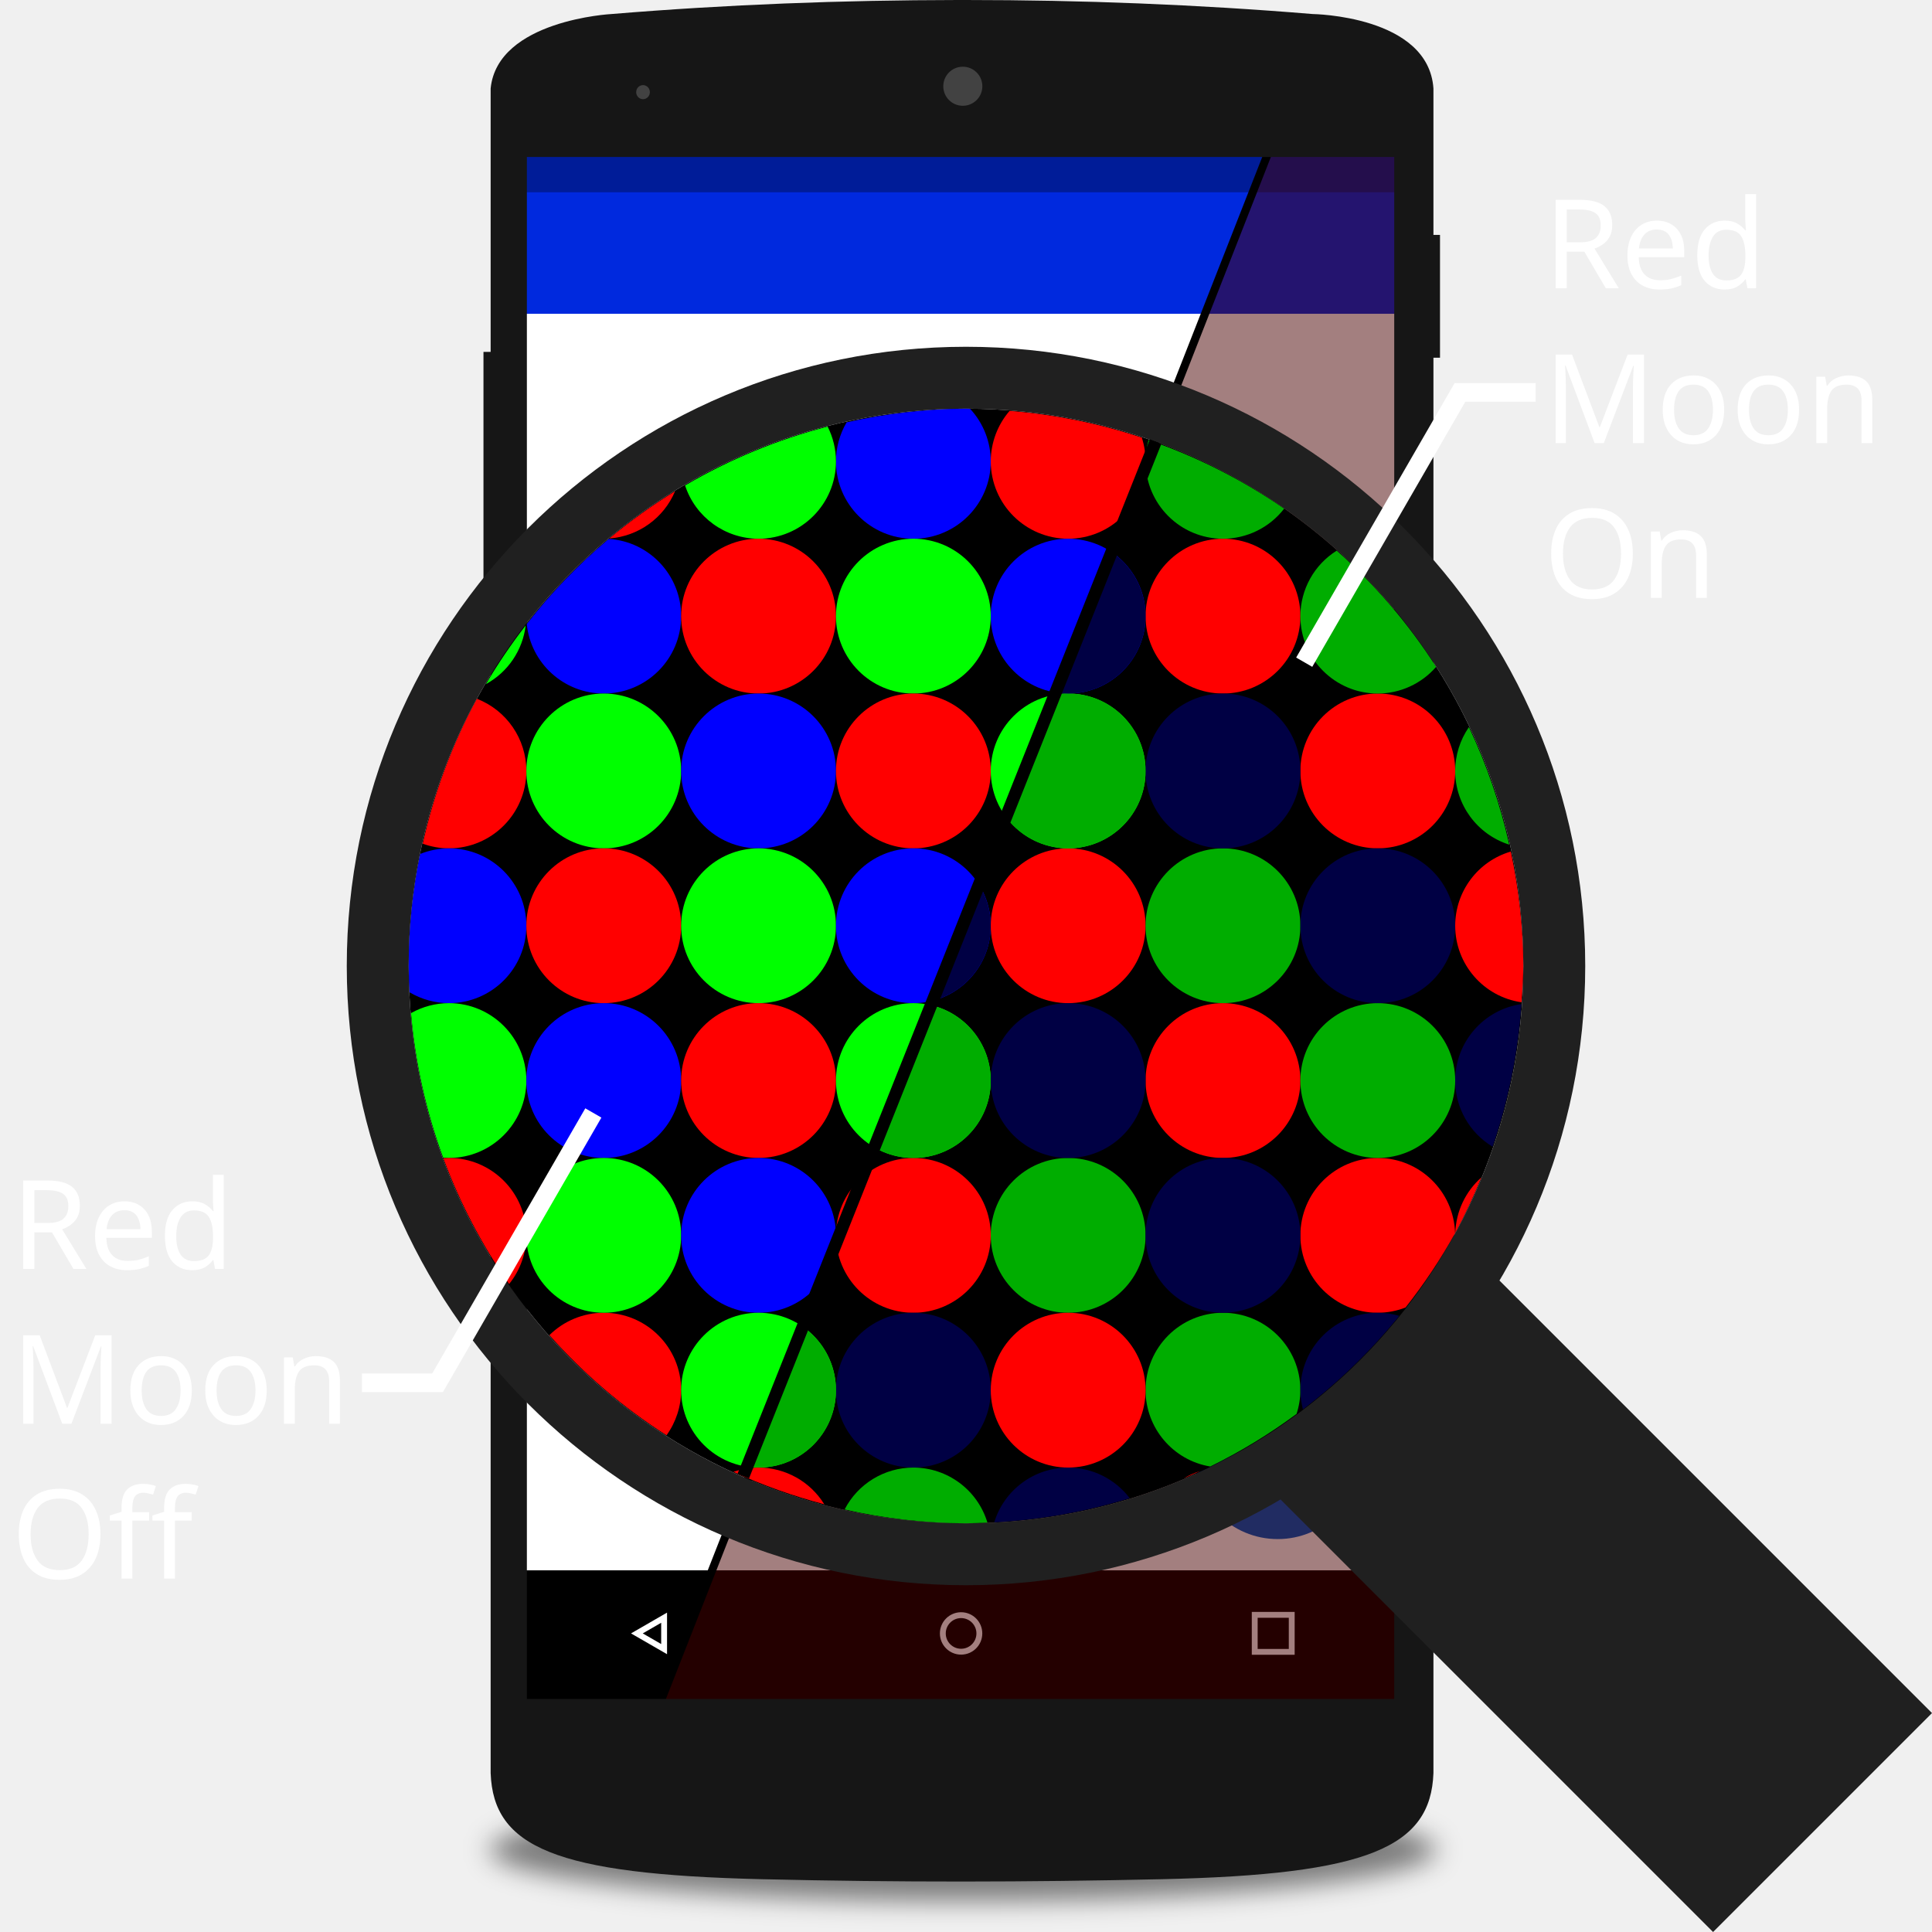
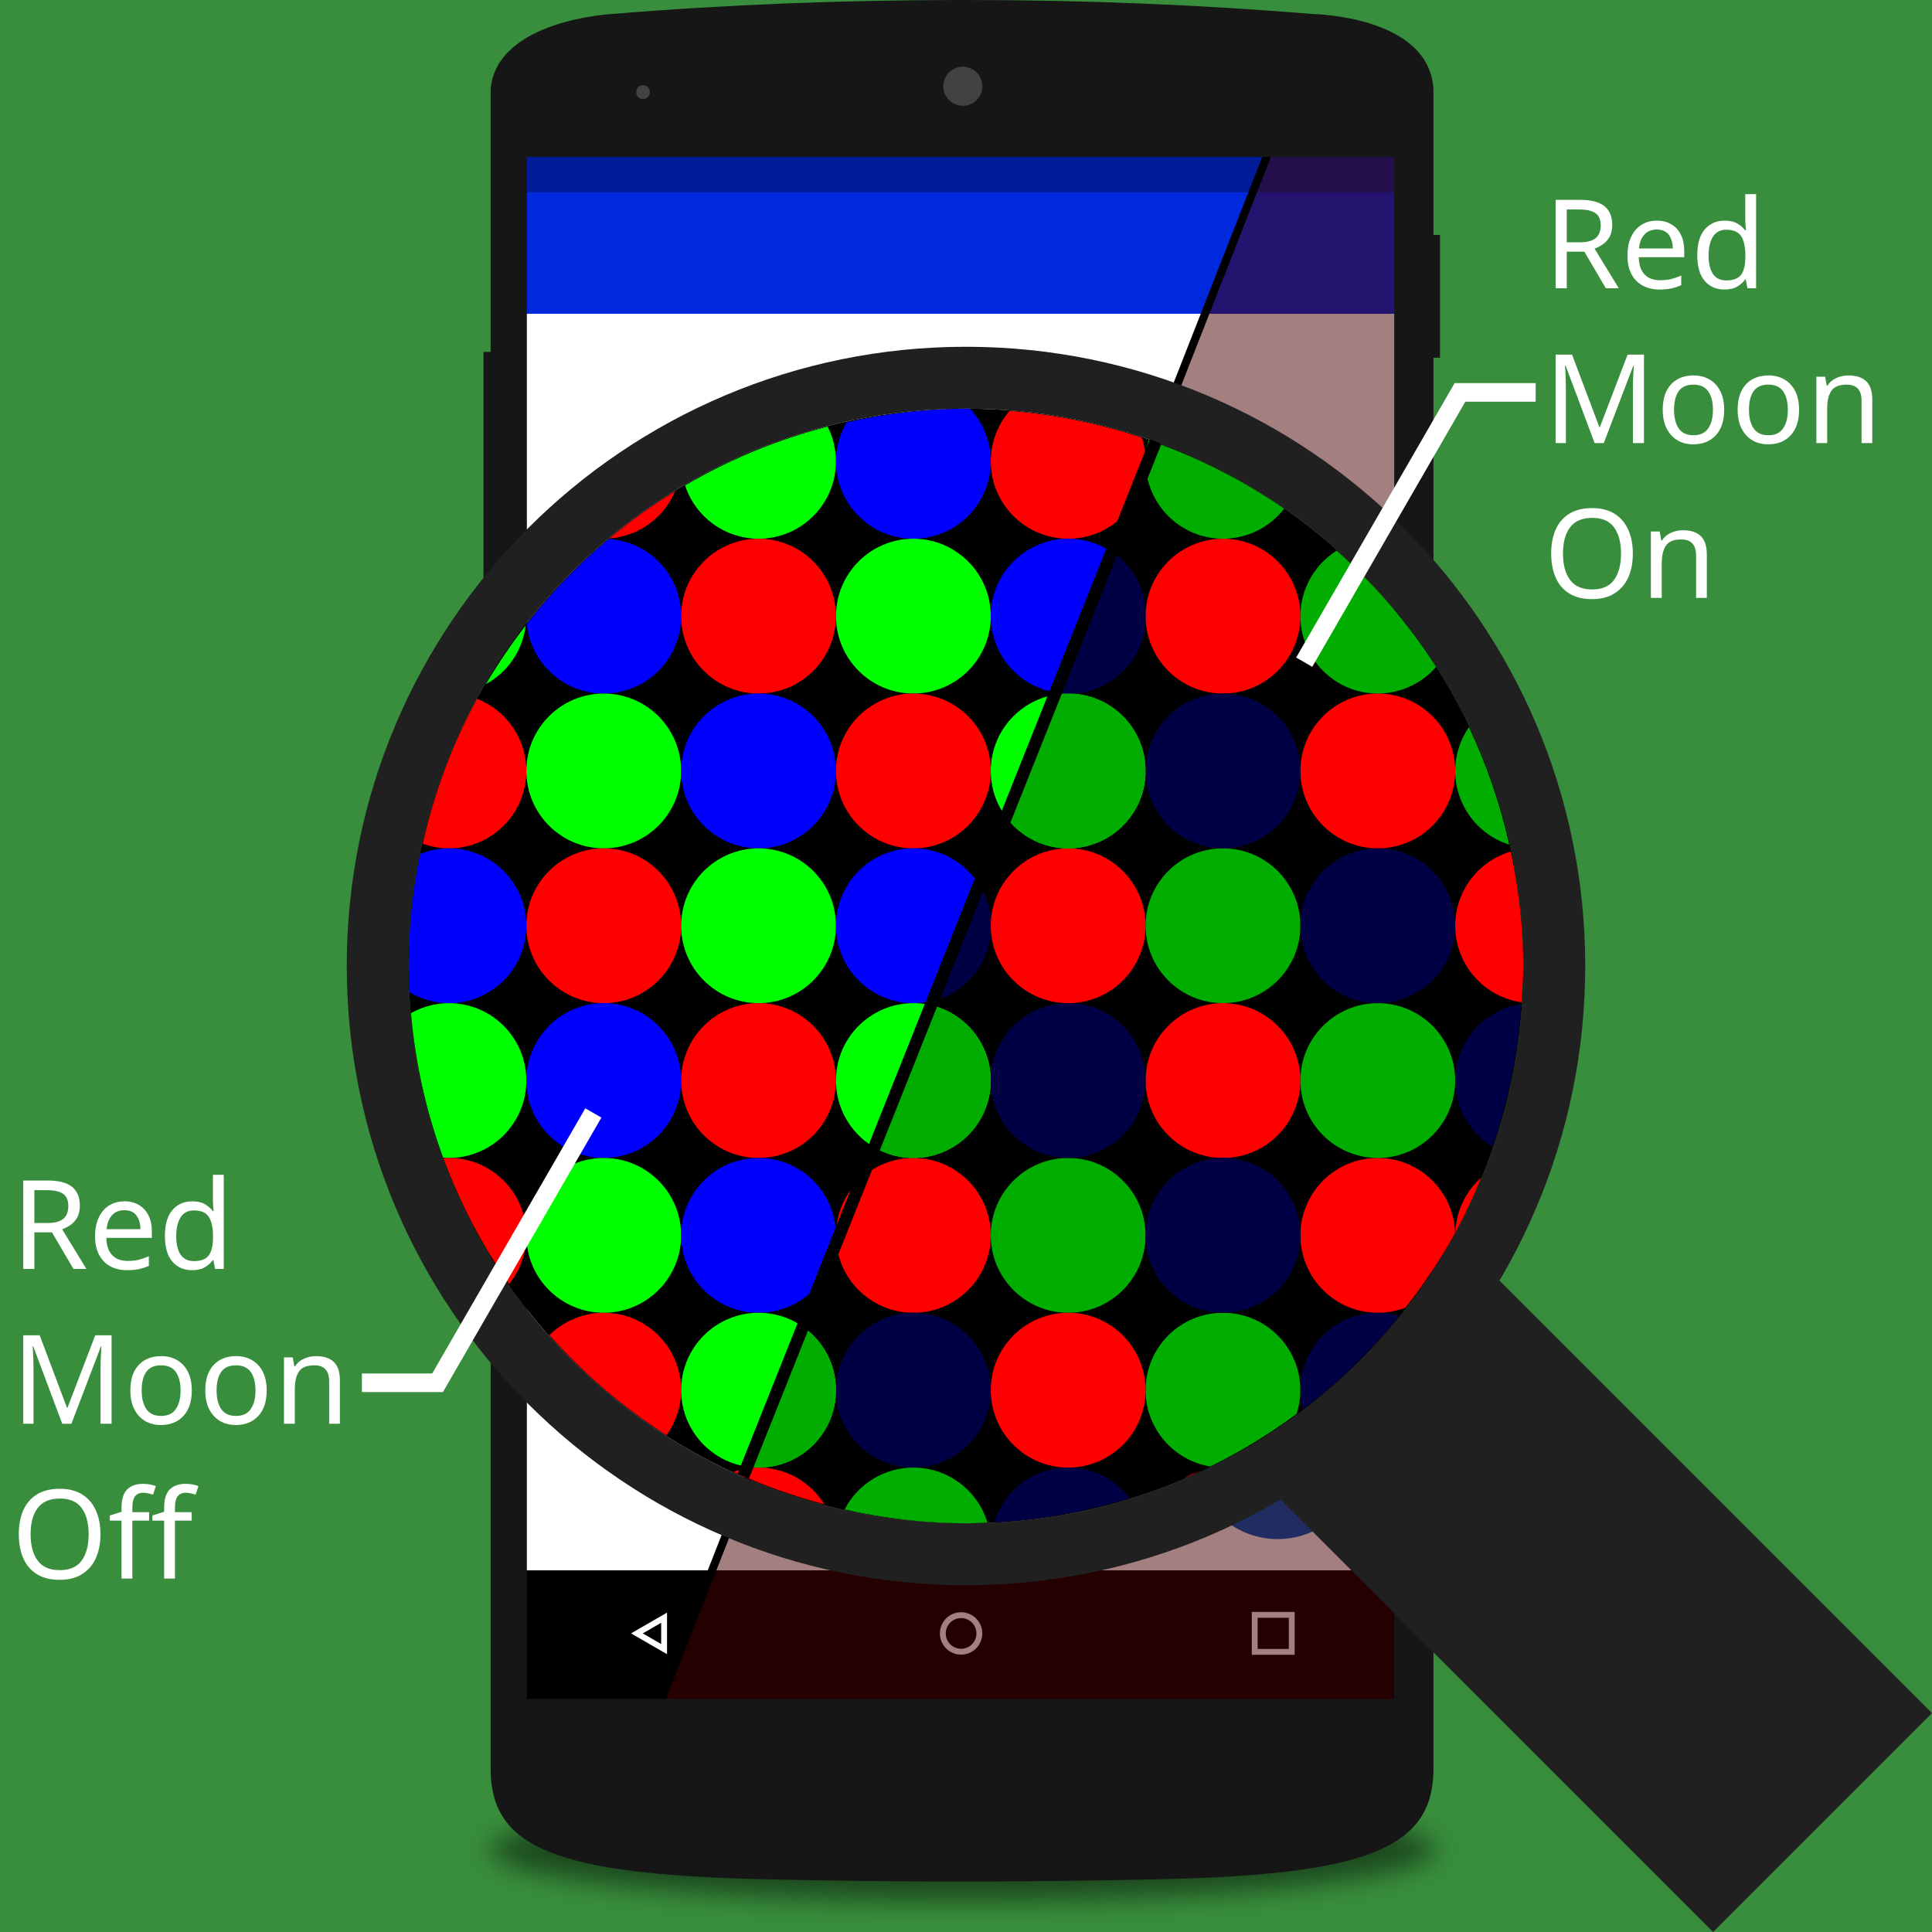
<svg xmlns="http://www.w3.org/2000/svg" width="312" height="312" viewBox="0 0 312 312" id="svg2" version="1.1">
  <defs id="defs4">
    <filter x="-0.033" y="-0.3" width="1.067" height="1.6" style="color-interpolation-filters:sRGB" id="filter4916">
      <feGaussianBlur stdDeviation="11.344" id="feGaussianBlur4918" />
    </filter>
  </defs>
  <g id="layer1" transform="translate(0,-740.3622)">
-     <rect style="opacity:1;fill:#ffeb3b;fill-opacity:1;fill-rule:nonzero;stroke:none;stroke-width:4;stroke-linecap:round;stroke-linejoin:round;stroke-miterlimit:4;stroke-dasharray:none;stroke-opacity:1" id="rect4330" width="312" height="312" x="-334.36" y="746.928" />
+     <rect style="opacity:1;fill:#388e3c;fill-opacity:1;fill-rule:nonzero;stroke:none;stroke-width:4;stroke-linecap:round;stroke-linejoin:round;stroke-miterlimit:4;stroke-dasharray:none;stroke-opacity:1" id="rect4330" width="312" height="312" x="0" y="740.362" />
    <g id="g4258" transform="matrix(0.985205,0,0,0.985205,-891.2614,-871.8582)">
      <path style="fill:none;fill-rule:evenodd;stroke:#6f6f6f;stroke-width:0.658;stroke-linecap:butt;stroke-linejoin:miter;stroke-miterlimit:4;stroke-dasharray:none;stroke-opacity:1" d="m 987.519,1707.799 148.191,0" id="path4316" />
      <rect style="opacity:1;fill:#ffffff;fill-opacity:1;fill-rule:nonzero;stroke:none;stroke-width:4;stroke-linecap:round;stroke-linejoin:round;stroke-miterlimit:4;stroke-dasharray:none;stroke-opacity:1" id="rect4306" width="147.062" height="270.053" x="987.895" y="1648.372" />
      <rect style="opacity:1;fill:#0029de;fill-opacity:1;fill-rule:nonzero;stroke:none;stroke-width:4;stroke-linecap:round;stroke-linejoin:round;stroke-miterlimit:4;stroke-dasharray:none;stroke-opacity:1" id="rect4308" width="145.558" height="28.961" x="989.4" y="1658.904" />
      <rect style="opacity:1;fill:#001c98;fill-opacity:1;fill-rule:nonzero;stroke:none;stroke-width:4;stroke-linecap:round;stroke-linejoin:round;stroke-miterlimit:4;stroke-dasharray:none;stroke-opacity:1" id="rect4310" width="146.686" height="12.052" x="989.4" y="1655.895" />
      <g transform="matrix(0.02768756,0,0,0.00579612,983.6019,1899.532)" id="layer2">
        <rect style="opacity:1;fill:#000000;fill-opacity:1;fill-rule:nonzero;stroke:none;stroke-width:4;stroke-linecap:round;stroke-linejoin:round;stroke-miterlimit:4;stroke-dasharray:none;stroke-opacity:1" id="rect4304" width="5462.905" height="3900.639" x="111.846" y="-983.285" />
      </g>
      <g transform="matrix(0.1316415,0,0,0.1316415,662.5849,1737.03)" id="layer3">
        <g transform="matrix(1.2171,0,0,1.2171,-664.96,-286.11)" id="g6543">
          <circle style="fill:none;stroke:#ffffff;stroke-width:6;stroke-linecap:round" r="18.688" cy="1278.3" cx="3040.4" id="path6537" />
          <path d="m 2736.567,1294.349 -27.847,-16.078 27.847,-16.078 z" style="fill:none;stroke:#ffffff;stroke-width:6;stroke-linecap:round" id="path6539" />
          <rect x="3340.8" y="1259.3" width="37.857" height="37.857" style="fill:none;stroke:#ffffff;stroke-width:6;stroke-linecap:round" id="rect6541" />
        </g>
      </g>
      <path style="fill:#480000;fill-opacity:0.5;fill-rule:evenodd;stroke:#000000;stroke-width:1.316;stroke-linecap:butt;stroke-linejoin:miter;stroke-miterlimit:4;stroke-dasharray:none;stroke-dashoffset:0;stroke-opacity:1" d="m 1114.271,1657.023 -107.57,274.19 129.761,-4.137 -0.376,-273.062 z" id="path4351" />
      <g transform="matrix(0.1316415,0,0,0.1316415,673.9139,1738.144)" id="layer1-6">
        <g id="g6446" />
        <g transform="translate(1430.4,0)" id="g6488">
          <ellipse cx="-2184.7" cy="-336.64" transform="matrix(1.4427,0,0,1.4092,4673.2,2005.1)" ry="45.375" rx="408.37" style="fill:#000000;fill-opacity:0.486;filter:url(#filter4916)" id="ellipse6490" />
          <path style="fill:#161616" d="m 1514.9,-772.65 c -143.77,0.186 -287.4,5.583 -431.16,17.471 0,0 -141.94,7.397 -150.48,92.64 l 0,241.52 0,1856.2 c 3.401,91.869 79.595,126 337.77,132.09 170.77,4.026 331.14,3.713 497.86,0 258.19,-5.75 334.91,-40.215 338.31,-132.09 l 0,-1856.2 0,-241.52 c -6.272,-90.854 -150.48,-92.64 -150.48,-92.64 -143.77,-11.887 -287.91,-17.471 -431.69,-17.471 z m -536.52,195.48 1080,0 0,1920 -1080,0 z" id="path6492" />
          <ellipse cx="1123" cy="-657.9" ry="8.772" rx="8.518" style="color:#000000;fill:#ffffff;fill-opacity:0.188" id="ellipse6494" />
          <ellipse cx="1521.2" cy="-665.26" ry="24.328" rx="24.329" style="color:#000000;fill:#ffffff;fill-opacity:0.188" id="ellipse6496" />
          <rect x="2104.1" y="-480.16" width="11.274" height="152.93" style="fill:#161616" id="rect6498" />
          <rect x="924.33" y="-334.48" width="13.603" height="370.25" style="fill:#161616" id="rect6500" />
        </g>
      </g>
      <circle style="opacity:1;fill:#212c62;fill-opacity:1;fill-rule:nonzero;stroke:none;stroke-width:4;stroke-linecap:round;stroke-linejoin:round;stroke-miterlimit:4;stroke-dasharray:none;stroke-opacity:1" id="path4312" cx="1114.083" cy="1874.984" r="13.728" />
    </g>
    <text xml:space="preserve" style="font-style:normal;font-weight:normal;font-size:40px;line-height:125%;font-family:Sans;letter-spacing:0px;word-spacing:0px;fill:#000000;fill-opacity:1;stroke:none;stroke-width:1px;stroke-linecap:butt;stroke-linejoin:miter;stroke-opacity:1" x="249.283" y="786.916" id="text4332">
      <tspan x="249.283" y="786.916" id="tspan4338" style="font-size:20px;fill:#ffffff">Red</tspan>
      <tspan x="249.283" y="811.916" style="font-size:20px;fill:#ffffff" id="tspan4400">Moon</tspan>
      <tspan x="249.283" y="836.916" style="font-size:20px;fill:#ffffff" id="tspan4402">On</tspan>
    </text>
    <text xml:space="preserve" style="font-style:normal;font-weight:normal;font-size:40px;line-height:125%;font-family:Sans;letter-spacing:0px;word-spacing:0px;fill:#000000;fill-opacity:1;stroke:none;stroke-width:1px;stroke-linecap:butt;stroke-linejoin:miter;stroke-opacity:1" x="1.818" y="945.286" id="text4404">
      <tspan id="tspan4406" x="1.818" y="945.286" style="font-size:20px;fill:#ffffff;fill-opacity:1">Red</tspan>
      <tspan x="1.818" y="970.286" id="tspan4408" style="font-size:20px;fill:#ffffff;fill-opacity:1">Moon</tspan>
      <tspan x="1.818" y="995.286" id="tspan4410" style="font-size:20px;fill:#ffffff;fill-opacity:1">Off</tspan>
    </text>
    <circle style="opacity:1;fill:none;fill-opacity:1;fill-rule:nonzero;stroke:#202020;stroke-width:10;stroke-linecap:round;stroke-linejoin:round;stroke-miterlimit:4;stroke-dasharray:none;stroke-opacity:1" id="path5092" cx="156" cy="896.362" r="95" />
    <path style="opacity:1;fill:#202020;fill-opacity:1;fill-rule:nonzero;stroke:none;stroke-width:3;stroke-linecap:round;stroke-linejoin:round;stroke-miterlimit:4;stroke-dasharray:none;stroke-dashoffset:0;stroke-opacity:1" d="M 223.611,188.256 188.256,223.611 276.645,312 312,276.645 Z" transform="translate(0,740.3622)" id="rect5864" />
    <circle style="opacity:1;fill:#000000;fill-opacity:1;fill-rule:nonzero;stroke:none;stroke-width:10;stroke-linecap:round;stroke-linejoin:round;stroke-miterlimit:4;stroke-dasharray:none;stroke-opacity:1" id="path5092-5" cx="156" cy="896.362" r="90" />
    <path style="opacity:1;fill:#0000ff;fill-opacity:1;fill-rule:nonzero;stroke:none;stroke-width:10;stroke-linecap:round;stroke-linejoin:round;stroke-miterlimit:4;stroke-dasharray:none;stroke-opacity:1" d="m 156,806.362 a 90,90 0 0 0 -19.279,2.203 12.5,12.5 0 0 0 -1.721,6.297 12.5,12.5 0 0 0 12.5,12.5 12.5,12.5 0 0 0 12.5,-12.5 12.5,12.5 0 0 0 -3.324,-8.467 A 90,90 0 0 0 156,806.362 Z" id="path5516" />
    <path style="opacity:1;fill:#ff0000;fill-opacity:1;fill-rule:nonzero;stroke:none;stroke-width:10;stroke-linecap:round;stroke-linejoin:round;stroke-miterlimit:4;stroke-dasharray:none;stroke-opacity:1" d="m 160,814.862 a 12.5,12.5 0 0 0 12.5,12.5 12.5,12.5 0 0 0 12.5,-12.5 12.5,12.5 0 0 0 -0.605,-3.824 90,90 0 0 0 -21.354,-4.324 A 12.5,12.5 0 0 0 160,814.862 Z" id="path5514" />
    <path style="opacity:1;fill:#00ff00;fill-opacity:1;fill-rule:nonzero;stroke:none;stroke-width:10;stroke-linecap:round;stroke-linejoin:round;stroke-miterlimit:4;stroke-dasharray:none;stroke-opacity:1" d="m 135,814.862 a 12.5,12.5 0 0 0 -1.344,-5.609 90,90 0 0 0 -23.023,9.506 12.5,12.5 0 0 0 11.867,8.604 12.5,12.5 0 0 0 12.5,-12.5 z" id="path5510" />
    <path style="opacity:1;fill:#ff0000;fill-opacity:1;fill-rule:nonzero;stroke:none;stroke-width:10;stroke-linecap:round;stroke-linejoin:round;stroke-miterlimit:4;stroke-dasharray:none;stroke-opacity:1" d="m 109.02,819.686 a 90,90 0 0 0 -10.621,7.631 12.5,12.5 0 0 0 10.621,-7.631 z" id="path5508" />
    <path style="opacity:1;fill:#0000ff;fill-opacity:1;fill-rule:nonzero;stroke:none;stroke-width:10;stroke-linecap:round;stroke-linejoin:round;stroke-miterlimit:4;stroke-dasharray:none;stroke-opacity:1" d="m 98.314,827.391 a 90,90 0 0 0 -13.248,13.75 12.5,12.5 0 0 0 12.434,11.221 12.5,12.5 0 0 0 12.5,-12.5 12.5,12.5 0 0 0 -11.686,-12.471 z" id="path5506" />
    <path style="opacity:1;fill:#00ff00;fill-opacity:1;fill-rule:nonzero;stroke:none;stroke-width:10;stroke-linecap:round;stroke-linejoin:round;stroke-miterlimit:4;stroke-dasharray:none;stroke-opacity:1" d="m 84.893,841.37 a 90,90 0 0 0 -6.422,9.473 12.5,12.5 0 0 0 6.422,-9.473 z" id="path5502" />
    <path style="opacity:1;fill:#ff0000;fill-opacity:1;fill-rule:nonzero;stroke:none;stroke-width:10;stroke-linecap:round;stroke-linejoin:round;stroke-miterlimit:4;stroke-dasharray:none;stroke-opacity:1" d="m 77.021,853.21 a 90,90 0 0 0 -8.75,23.402 12.5,12.5 0 0 0 4.229,0.75 12.5,12.5 0 0 0 12.5,-12.5 12.5,12.5 0 0 0 -7.979,-11.652 z" id="path5500" />
    <path style="opacity:1;fill:#0000ff;fill-opacity:1;fill-rule:nonzero;stroke:none;stroke-width:10;stroke-linecap:round;stroke-linejoin:round;stroke-miterlimit:4;stroke-dasharray:none;stroke-opacity:1" d="m 72.5,877.362 a 12.5,12.5 0 0 0 -4.65,0.908 A 90,90 0 0 0 66,896.362 a 90,90 0 0 0 0.15,4.25 12.5,12.5 0 0 0 6.35,1.75 12.5,12.5 0 0 0 12.5,-12.5 12.5,12.5 0 0 0 -12.5,-12.5 z" id="path5498" />
    <path style="opacity:1;fill:#00ff00;fill-opacity:1;fill-rule:nonzero;stroke:none;stroke-width:10;stroke-linecap:round;stroke-linejoin:round;stroke-miterlimit:4;stroke-dasharray:none;stroke-opacity:1" d="m 72.5,902.362 a 12.5,12.5 0 0 0 -6.125,1.611 90,90 0 0 0 5.193,23.352 12.5,12.5 0 0 0 0.932,0.037 12.5,12.5 0 0 0 12.5,-12.5 12.5,12.5 0 0 0 -12.5,-12.5 z" id="path5496" />
    <path style="opacity:1;fill:#ff0000;fill-opacity:1;fill-rule:nonzero;stroke:none;stroke-width:10;stroke-linecap:round;stroke-linejoin:round;stroke-miterlimit:4;stroke-dasharray:none;stroke-opacity:1" d="m 72.5,927.362 a 12.5,12.5 0 0 0 -0.904,0.045 90,90 0 0 0 10.621,20.309 A 12.5,12.5 0 0 0 85,939.862 a 12.5,12.5 0 0 0 -12.5,-12.5 z" id="path5494" />
    <path style="opacity:1;fill:#ff0000;fill-opacity:1;fill-rule:nonzero;stroke:none;stroke-width:10;stroke-linecap:round;stroke-linejoin:round;stroke-miterlimit:4;stroke-dasharray:none;stroke-opacity:1" d="M 243.977,877.878 A 12.5,12.5 0 0 0 235,889.862 12.5,12.5 0 0 0 245.707,902.222 90,90 0 0 0 246,896.362 90,90 0 0 0 243.977,877.878 Z" id="path5490" />
    <path style="opacity:1;fill:#ff0000;fill-opacity:1;fill-rule:nonzero;stroke:none;stroke-width:10;stroke-linecap:round;stroke-linejoin:round;stroke-miterlimit:4;stroke-dasharray:none;stroke-opacity:1" d="m 222.5,927.362 a 12.5,12.5 0 0 0 -12.5,12.5 12.5,12.5 0 0 0 12.5,12.5 12.5,12.5 0 0 0 4.484,-0.848 90,90 0 0 0 7.998,-12.004 A 12.5,12.5 0 0 0 222.5,927.362 Z" id="path5486" />
    <path style="opacity:1;fill:#ff0000;fill-opacity:1;fill-rule:nonzero;stroke:none;stroke-width:10;stroke-linecap:round;stroke-linejoin:round;stroke-miterlimit:4;stroke-dasharray:none;stroke-opacity:1" d="m 239.223,930.511 a 12.5,12.5 0 0 0 -4.207,8.934 90,90 0 0 0 4.207,-8.934 z" id="path5480" />
    <path style="opacity:1;fill:#ff0000;fill-opacity:1;fill-rule:nonzero;stroke:none;stroke-width:10;stroke-linecap:round;stroke-linejoin:round;stroke-miterlimit:4;stroke-dasharray:none;stroke-opacity:1" d="m 97.5,952.362 a 12.5,12.5 0 0 0 -8.777,3.613 90,90 0 0 0 18.914,16.172 12.5,12.5 0 0 0 2.363,-7.285 12.5,12.5 0 0 0 -12.5,-12.5 z" id="path5478" />
    <path style="opacity:1;fill:#ff0000;fill-opacity:1;fill-rule:nonzero;stroke:none;stroke-width:10;stroke-linecap:round;stroke-linejoin:round;stroke-miterlimit:4;stroke-dasharray:none;stroke-opacity:1" d="m 122.5,977.362 a 12.5,12.5 0 0 0 -4.049,0.688 90,90 0 0 0 14.664,5.24 A 12.5,12.5 0 0 0 122.5,977.362 Z" id="path5476" />
    <path style="opacity:1;fill:#ff0000;fill-opacity:1;fill-rule:nonzero;stroke:none;stroke-width:10;stroke-linecap:round;stroke-linejoin:round;stroke-miterlimit:4;stroke-dasharray:none;stroke-opacity:1" d="m 193.807,977.921 a 12.5,12.5 0 0 0 -2.646,1.184 90,90 0 0 0 2.646,-1.184 z" id="path5109-6-2" />
    <circle style="opacity:1;fill:#ff0000;fill-opacity:1;fill-rule:nonzero;stroke:none;stroke-width:10;stroke-linecap:round;stroke-linejoin:round;stroke-miterlimit:4;stroke-dasharray:none;stroke-opacity:1" id="path5109-9-1" cx="-122.5" cy="839.862" r="12.5" transform="scale(-1,1)" />
    <circle style="opacity:1;fill:#00ff00;fill-opacity:1;fill-rule:nonzero;stroke:none;stroke-width:10;stroke-linecap:round;stroke-linejoin:round;stroke-miterlimit:4;stroke-dasharray:none;stroke-opacity:1" id="path5109-6-1-8" cx="147.5" cy="839.862" r="12.5" />
    <circle style="opacity:1;fill:#0000ff;fill-opacity:1;fill-rule:nonzero;stroke:none;stroke-width:10;stroke-linecap:round;stroke-linejoin:round;stroke-miterlimit:4;stroke-dasharray:none;stroke-opacity:1" id="path5109-6-2-2-7" cx="172.5" cy="839.862" r="12.5" />
    <circle style="opacity:1;fill:#ff0000;fill-opacity:1;fill-rule:nonzero;stroke:none;stroke-width:10;stroke-linecap:round;stroke-linejoin:round;stroke-miterlimit:4;stroke-dasharray:none;stroke-opacity:1" id="path5109-7-9" cx="-197.5" cy="839.862" r="12.5" transform="scale(-1,1)" />
    <circle style="opacity:1;fill:#00ff00;fill-opacity:1;fill-rule:nonzero;stroke:none;stroke-width:10;stroke-linecap:round;stroke-linejoin:round;stroke-miterlimit:4;stroke-dasharray:none;stroke-opacity:1" id="path5109-6-2-7" cx="97.5" cy="864.862" r="12.5" />
    <circle style="opacity:1;fill:#0000ff;fill-opacity:1;fill-rule:nonzero;stroke:none;stroke-width:10;stroke-linecap:round;stroke-linejoin:round;stroke-miterlimit:4;stroke-dasharray:none;stroke-opacity:1" id="path5109-9-5" cx="-122.5" cy="864.862" r="12.5" transform="scale(-1,1)" />
    <circle style="opacity:1;fill:#ff0000;fill-opacity:1;fill-rule:nonzero;stroke:none;stroke-width:10;stroke-linecap:round;stroke-linejoin:round;stroke-miterlimit:4;stroke-dasharray:none;stroke-opacity:1" id="path5109-6-1-9" cx="147.5" cy="864.862" r="12.5" />
    <circle style="opacity:1;fill:#00ff00;fill-opacity:1;fill-rule:nonzero;stroke:none;stroke-width:10;stroke-linecap:round;stroke-linejoin:round;stroke-miterlimit:4;stroke-dasharray:none;stroke-opacity:1" id="path5109-6-2-2-2" cx="172.5" cy="864.862" r="12.5" />
    <circle style="opacity:1;fill:#ff0000;fill-opacity:1;fill-rule:nonzero;stroke:none;stroke-width:10;stroke-linecap:round;stroke-linejoin:round;stroke-miterlimit:4;stroke-dasharray:none;stroke-opacity:1" id="path5109-6-0-8" cx="222.5" cy="864.862" r="12.5" />
    <circle style="opacity:1;fill:#ff0000;fill-opacity:1;fill-rule:nonzero;stroke:none;stroke-width:10;stroke-linecap:round;stroke-linejoin:round;stroke-miterlimit:4;stroke-dasharray:none;stroke-opacity:1" id="path5109-6-2-26-6" cx="97.5" cy="889.862" r="12.5" />
    <circle style="opacity:1;fill:#00ff00;fill-opacity:1;fill-rule:nonzero;stroke:none;stroke-width:10;stroke-linecap:round;stroke-linejoin:round;stroke-miterlimit:4;stroke-dasharray:none;stroke-opacity:1" id="path5109-9-1-1" cx="-122.5" cy="889.862" r="12.5" transform="scale(-1,1)" />
    <circle style="opacity:1;fill:#0000ff;fill-opacity:1;fill-rule:nonzero;stroke:none;stroke-width:10;stroke-linecap:round;stroke-linejoin:round;stroke-miterlimit:4;stroke-dasharray:none;stroke-opacity:1" id="path5109-6-1-8-2" cx="147.5" cy="889.862" r="12.5" />
    <circle style="opacity:1;fill:#ff0000;fill-opacity:1;fill-rule:nonzero;stroke:none;stroke-width:10;stroke-linecap:round;stroke-linejoin:round;stroke-miterlimit:4;stroke-dasharray:none;stroke-opacity:1" id="path5109-6-2-2-7-9" cx="172.5" cy="889.862" r="12.5" />
    <circle style="opacity:1;fill:#0000ff;fill-opacity:1;fill-rule:nonzero;stroke:none;stroke-width:10;stroke-linecap:round;stroke-linejoin:round;stroke-miterlimit:4;stroke-dasharray:none;stroke-opacity:1" id="path5109-6-2-7-8" cx="97.5" cy="914.862" r="12.5" />
    <circle style="opacity:1;fill:#ff0000;fill-opacity:1;fill-rule:nonzero;stroke:none;stroke-width:10;stroke-linecap:round;stroke-linejoin:round;stroke-miterlimit:4;stroke-dasharray:none;stroke-opacity:1" id="path5109-9-5-4" cx="-122.5" cy="914.862" r="12.5" transform="scale(-1,1)" />
    <path style="opacity:1;fill:#00ff00;fill-opacity:1;fill-rule:nonzero;stroke:none;stroke-width:10;stroke-linecap:round;stroke-linejoin:round;stroke-miterlimit:4;stroke-dasharray:none;stroke-opacity:1" d="m 160,914.862 a 12.5,12.5 0 0 1 -12.5,12.5 12.5,12.5 0 0 1 -12.5,-12.5 12.5,12.5 0 0 1 12.5,-12.5 12.5,12.5 0 0 1 12.5,12.5 z" id="path5109-6-1-9-5" />
    <circle style="opacity:1;fill:#ff0000;fill-opacity:1;fill-rule:nonzero;stroke:none;stroke-width:10;stroke-linecap:round;stroke-linejoin:round;stroke-miterlimit:4;stroke-dasharray:none;stroke-opacity:1" id="path5109-7-2-3" cx="-197.5" cy="914.862" r="12.5" transform="scale(-1,1)" />
    <circle style="opacity:1;fill:#00ff00;fill-opacity:1;fill-rule:nonzero;stroke:none;stroke-width:10;stroke-linecap:round;stroke-linejoin:round;stroke-miterlimit:4;stroke-dasharray:none;stroke-opacity:1" id="path5109-6-2-26-6-3" cx="97.5" cy="939.862" r="12.5" />
    <circle style="opacity:1;fill:#0000ff;fill-opacity:1;fill-rule:nonzero;stroke:none;stroke-width:10;stroke-linecap:round;stroke-linejoin:round;stroke-miterlimit:4;stroke-dasharray:none;stroke-opacity:1" id="path5109-9-1-1-2" cx="-122.5" cy="939.862" r="12.5" transform="scale(-1,1)" />
    <circle style="opacity:1;fill:#ff0000;fill-opacity:1;fill-rule:nonzero;stroke:none;stroke-width:10;stroke-linecap:round;stroke-linejoin:round;stroke-miterlimit:4;stroke-dasharray:none;stroke-opacity:1" id="path5109-6-1-8-2-0" cx="147.5" cy="939.862" r="12.5" />
    <g id="g5636" style="fill:#00ad00;fill-opacity:1">
      <path id="path5512" d="m 185,814.862 a 12.5,12.5 0 0 0 12.5,12.5 12.5,12.5 0 0 0 9.879,-4.854 A 90,90 0 0 0 185.482,811.436 12.5,12.5 0 0 0 185,814.862 Z" style="opacity:1;fill:#00ad00;fill-opacity:1;fill-rule:nonzero;stroke:none;stroke-width:10;stroke-linecap:round;stroke-linejoin:round;stroke-miterlimit:4;stroke-dasharray:none;stroke-opacity:1" />
      <path id="path5504" d="M 215.867,829.284 A 12.5,12.5 0 0 0 210,839.862 a 12.5,12.5 0 0 0 12.5,12.5 12.5,12.5 0 0 0 9.418,-4.305 90,90 0 0 0 -16.051,-18.773 z" style="opacity:1;fill:#00ad00;fill-opacity:1;fill-rule:nonzero;stroke:none;stroke-width:10;stroke-linecap:round;stroke-linejoin:round;stroke-miterlimit:4;stroke-dasharray:none;stroke-opacity:1" />
      <path id="path5492" d="M 237.215,857.784 A 12.5,12.5 0 0 0 235,864.862 a 12.5,12.5 0 0 0 8.727,11.902 90,90 0 0 0 -6.512,-18.98 z" style="opacity:1;fill:#00ad00;fill-opacity:1;fill-rule:nonzero;stroke:none;stroke-width:10;stroke-linecap:round;stroke-linejoin:round;stroke-miterlimit:4;stroke-dasharray:none;stroke-opacity:1" />
      <path id="path5482" d="m 210,964.862 a 12.5,12.5 0 0 0 -12.5,-12.5 12.5,12.5 0 0 0 -12.5,12.5 12.5,12.5 0 0 0 10.443,12.326 90,90 0 0 0 13.939,-8.494 A 12.5,12.5 0 0 0 210,964.862 Z" style="opacity:1;fill:#00ad00;fill-opacity:1;fill-rule:nonzero;stroke:none;stroke-width:10;stroke-linecap:round;stroke-linejoin:round;stroke-miterlimit:4;stroke-dasharray:none;stroke-opacity:1" />
      <path id="path5474" d="M 147.5,977.362 A 12.5,12.5 0 0 0 136.396,984.128 90,90 0 0 0 156,986.362 90,90 0 0 0 159.459,986.241 12.5,12.5 0 0 0 147.5,977.362 Z" style="opacity:1;fill:#00ad00;fill-opacity:1;fill-rule:nonzero;stroke:none;stroke-width:10;stroke-linecap:round;stroke-linejoin:round;stroke-miterlimit:4;stroke-dasharray:none;stroke-opacity:1" />
      <circle transform="scale(-1,1)" r="12.5" cy="889.862" cx="-197.5" id="path5109-7-9-3" style="opacity:1;fill:#00ad00;fill-opacity:1;fill-rule:nonzero;stroke:none;stroke-width:10;stroke-linecap:round;stroke-linejoin:round;stroke-miterlimit:4;stroke-dasharray:none;stroke-opacity:1" />
      <circle r="12.5" cy="914.862" cx="222.5" id="path5109-6-0-8-6" style="opacity:1;fill:#00ad00;fill-opacity:1;fill-rule:nonzero;stroke:none;stroke-width:10;stroke-linecap:round;stroke-linejoin:round;stroke-miterlimit:4;stroke-dasharray:none;stroke-opacity:1" />
      <circle r="12.5" cy="939.862" cx="172.5" id="path5109-6-2-2-7-9-6" style="opacity:1;fill:#00ad00;fill-opacity:1;fill-rule:nonzero;stroke:none;stroke-width:10;stroke-linecap:round;stroke-linejoin:round;stroke-miterlimit:4;stroke-dasharray:none;stroke-opacity:1" />
    </g>
    <circle style="opacity:1;fill:#00ff00;fill-opacity:1;fill-rule:nonzero;stroke:none;stroke-width:10;stroke-linecap:round;stroke-linejoin:round;stroke-miterlimit:4;stroke-dasharray:none;stroke-opacity:1" id="path5109-9-5-4-5" cx="-122.5" cy="964.862" r="12.5" transform="scale(-1,1)" />
    <g id="g5626" style="fill:#000044;fill-opacity:1">
      <path id="path5488" d="M 245.693,902.511 A 12.5,12.5 0 0 0 235,914.862 a 12.5,12.5 0 0 0 6.035,10.684 90,90 0 0 0 4.658,-23.035 z" style="opacity:1;fill:#000044;fill-opacity:1;fill-rule:nonzero;stroke:none;stroke-width:10;stroke-linecap:round;stroke-linejoin:round;stroke-miterlimit:4;stroke-dasharray:none;stroke-opacity:1" />
      <path id="path5484" d="m 222.5,952.362 a 12.5,12.5 0 0 0 -12.5,12.5 12.5,12.5 0 0 0 0.408,3.1 90,90 0 0 0 15.557,-15.104 12.5,12.5 0 0 0 -3.465,-0.496 z" style="opacity:1;fill:#000044;fill-opacity:1;fill-rule:nonzero;stroke:none;stroke-width:10;stroke-linecap:round;stroke-linejoin:round;stroke-miterlimit:4;stroke-dasharray:none;stroke-opacity:1" />
      <path id="path5472" d="m 172.5,977.362 a 12.5,12.5 0 0 0 -11.939,8.84 90,90 0 0 0 21.873,-3.902 12.5,12.5 0 0 0 -9.934,-4.938 z" style="opacity:1;fill:#000044;fill-opacity:1;fill-rule:nonzero;stroke:none;stroke-width:10;stroke-linecap:round;stroke-linejoin:round;stroke-miterlimit:4;stroke-dasharray:none;stroke-opacity:1" />
      <circle transform="scale(-1,1)" r="12.5" cy="864.862" cx="-197.5" id="path5109-7-2" style="opacity:1;fill:#000044;fill-opacity:1;fill-rule:nonzero;stroke:none;stroke-width:10;stroke-linecap:round;stroke-linejoin:round;stroke-miterlimit:4;stroke-dasharray:none;stroke-opacity:1" />
      <circle r="12.5" cy="889.862" cx="222.5" id="path5109-6-0-2-1" style="opacity:1;fill:#000044;fill-opacity:1;fill-rule:nonzero;stroke:none;stroke-width:10;stroke-linecap:round;stroke-linejoin:round;stroke-miterlimit:4;stroke-dasharray:none;stroke-opacity:1" />
      <circle r="12.5" cy="914.862" cx="172.5" id="path5109-6-2-2-2-0" style="opacity:1;fill:#000044;fill-opacity:1;fill-rule:nonzero;stroke:none;stroke-width:10;stroke-linecap:round;stroke-linejoin:round;stroke-miterlimit:4;stroke-dasharray:none;stroke-opacity:1" />
      <circle transform="scale(-1,1)" r="12.5" cy="939.862" cx="-197.5" id="path5109-7-9-3-1" style="opacity:1;fill:#000044;fill-opacity:1;fill-rule:nonzero;stroke:none;stroke-width:10;stroke-linecap:round;stroke-linejoin:round;stroke-miterlimit:4;stroke-dasharray:none;stroke-opacity:1" />
      <circle r="12.5" cy="964.862" cx="147.5" id="path5109-6-1-9-5-6" style="opacity:1;fill:#000044;fill-opacity:1;fill-rule:nonzero;stroke:none;stroke-width:10;stroke-linecap:round;stroke-linejoin:round;stroke-miterlimit:4;stroke-dasharray:none;stroke-opacity:1" />
    </g>
    <circle style="opacity:1;fill:#ff0000;fill-opacity:1;fill-rule:nonzero;stroke:none;stroke-width:10;stroke-linecap:round;stroke-linejoin:round;stroke-miterlimit:4;stroke-dasharray:none;stroke-opacity:1" id="path5109-6-2-2-2-0-9" cx="172.5" cy="964.862" r="12.5" />
    <path style="opacity:1;fill:#00ad00;fill-opacity:1;fill-rule:nonzero;stroke:none;stroke-width:10;stroke-linecap:round;stroke-linejoin:round;stroke-miterlimit:4;stroke-dasharray:none;stroke-opacity:1" d="M 172.5 112 A 12.5 12.5 0 0 0 169.689 112.336 L 162.049 131.348 A 12.5 12.5 0 0 0 172.5 137 A 12.5 12.5 0 0 0 185 124.5 A 12.5 12.5 0 0 0 172.5 112 z " id="path5109-6-2-2-2-7" transform="translate(0,740.3622)" />
    <path style="opacity:1;fill:#00ad00;fill-opacity:1;fill-rule:nonzero;stroke:none;stroke-width:10;stroke-linecap:round;stroke-linejoin:round;stroke-miterlimit:4;stroke-dasharray:none;stroke-opacity:1" d="M 150.49 162.379 L 141.268 185.324 A 12.5 12.5 0 0 0 147.5 187 A 12.5 12.5 0 0 0 160 174.5 A 12.5 12.5 0 0 0 150.49 162.379 z " transform="translate(0,740.3622)" id="path5109-6-1-9-5-61" />
    <path style="opacity:1;fill:#00ad00;fill-opacity:1;fill-rule:nonzero;stroke:none;stroke-width:10;stroke-linecap:round;stroke-linejoin:round;stroke-miterlimit:4;stroke-dasharray:none;stroke-opacity:1" d="M 129.936 214.471 L 120.928 236.885 A 12.5 12.5 0 0 0 122.5 237 A 12.5 12.5 0 0 0 135 224.5 A 12.5 12.5 0 0 0 129.936 214.471 z " transform="translate(0,740.3622)" id="path5109-9-5-4-5-6" />
    <path style="opacity:1;fill:#000044;fill-opacity:1;fill-rule:nonzero;stroke:none;stroke-width:10;stroke-linecap:round;stroke-linejoin:round;stroke-miterlimit:4;stroke-dasharray:none;stroke-opacity:1" d="M 179.795 89.363 L 170.752 111.861 A 12.5 12.5 0 0 0 172.5 112 A 12.5 12.5 0 0 0 185 99.5 A 12.5 12.5 0 0 0 179.795 89.363 z " transform="translate(0,740.3622)" id="path5109-6-2-2-7-5" />
    <path style="opacity:1;fill:#000044;fill-opacity:1;fill-rule:nonzero;stroke:none;stroke-width:10;stroke-linecap:round;stroke-linejoin:round;stroke-miterlimit:4;stroke-dasharray:none;stroke-opacity:1" d="M 158.189 143.043 L 150.744 161.568 A 12.5 12.5 0 0 0 160 149.5 A 12.5 12.5 0 0 0 158.189 143.043 z " transform="translate(0,740.3622)" id="path5109-6-1-8-2-4" />
    <path style="fill:none;fill-rule:evenodd;stroke:#000000;stroke-width:2;stroke-linecap:butt;stroke-linejoin:miter;stroke-miterlimit:4;stroke-dasharray:none;stroke-dashoffset:0;stroke-opacity:1" d="m 186.62,811.676 -66.588,167.067" id="path5518" />
    <path style="fill:none;fill-rule:evenodd;stroke:#ffffff;stroke-width:3;stroke-linecap:butt;stroke-linejoin:miter;stroke-opacity:1;stroke-miterlimit:4;stroke-dasharray:none" d="m 210.617,847.301 25.156,-43.571 12.22,0" id="path5847" />
    <path style="fill:none;fill-rule:evenodd;stroke:#ffffff;stroke-width:3;stroke-linecap:butt;stroke-linejoin:miter;stroke-miterlimit:4;stroke-dasharray:none;stroke-opacity:1" d="m 95.82,920.095 -25.156,43.571 -12.22,0" id="path5847-9" />
  </g>
</svg>
